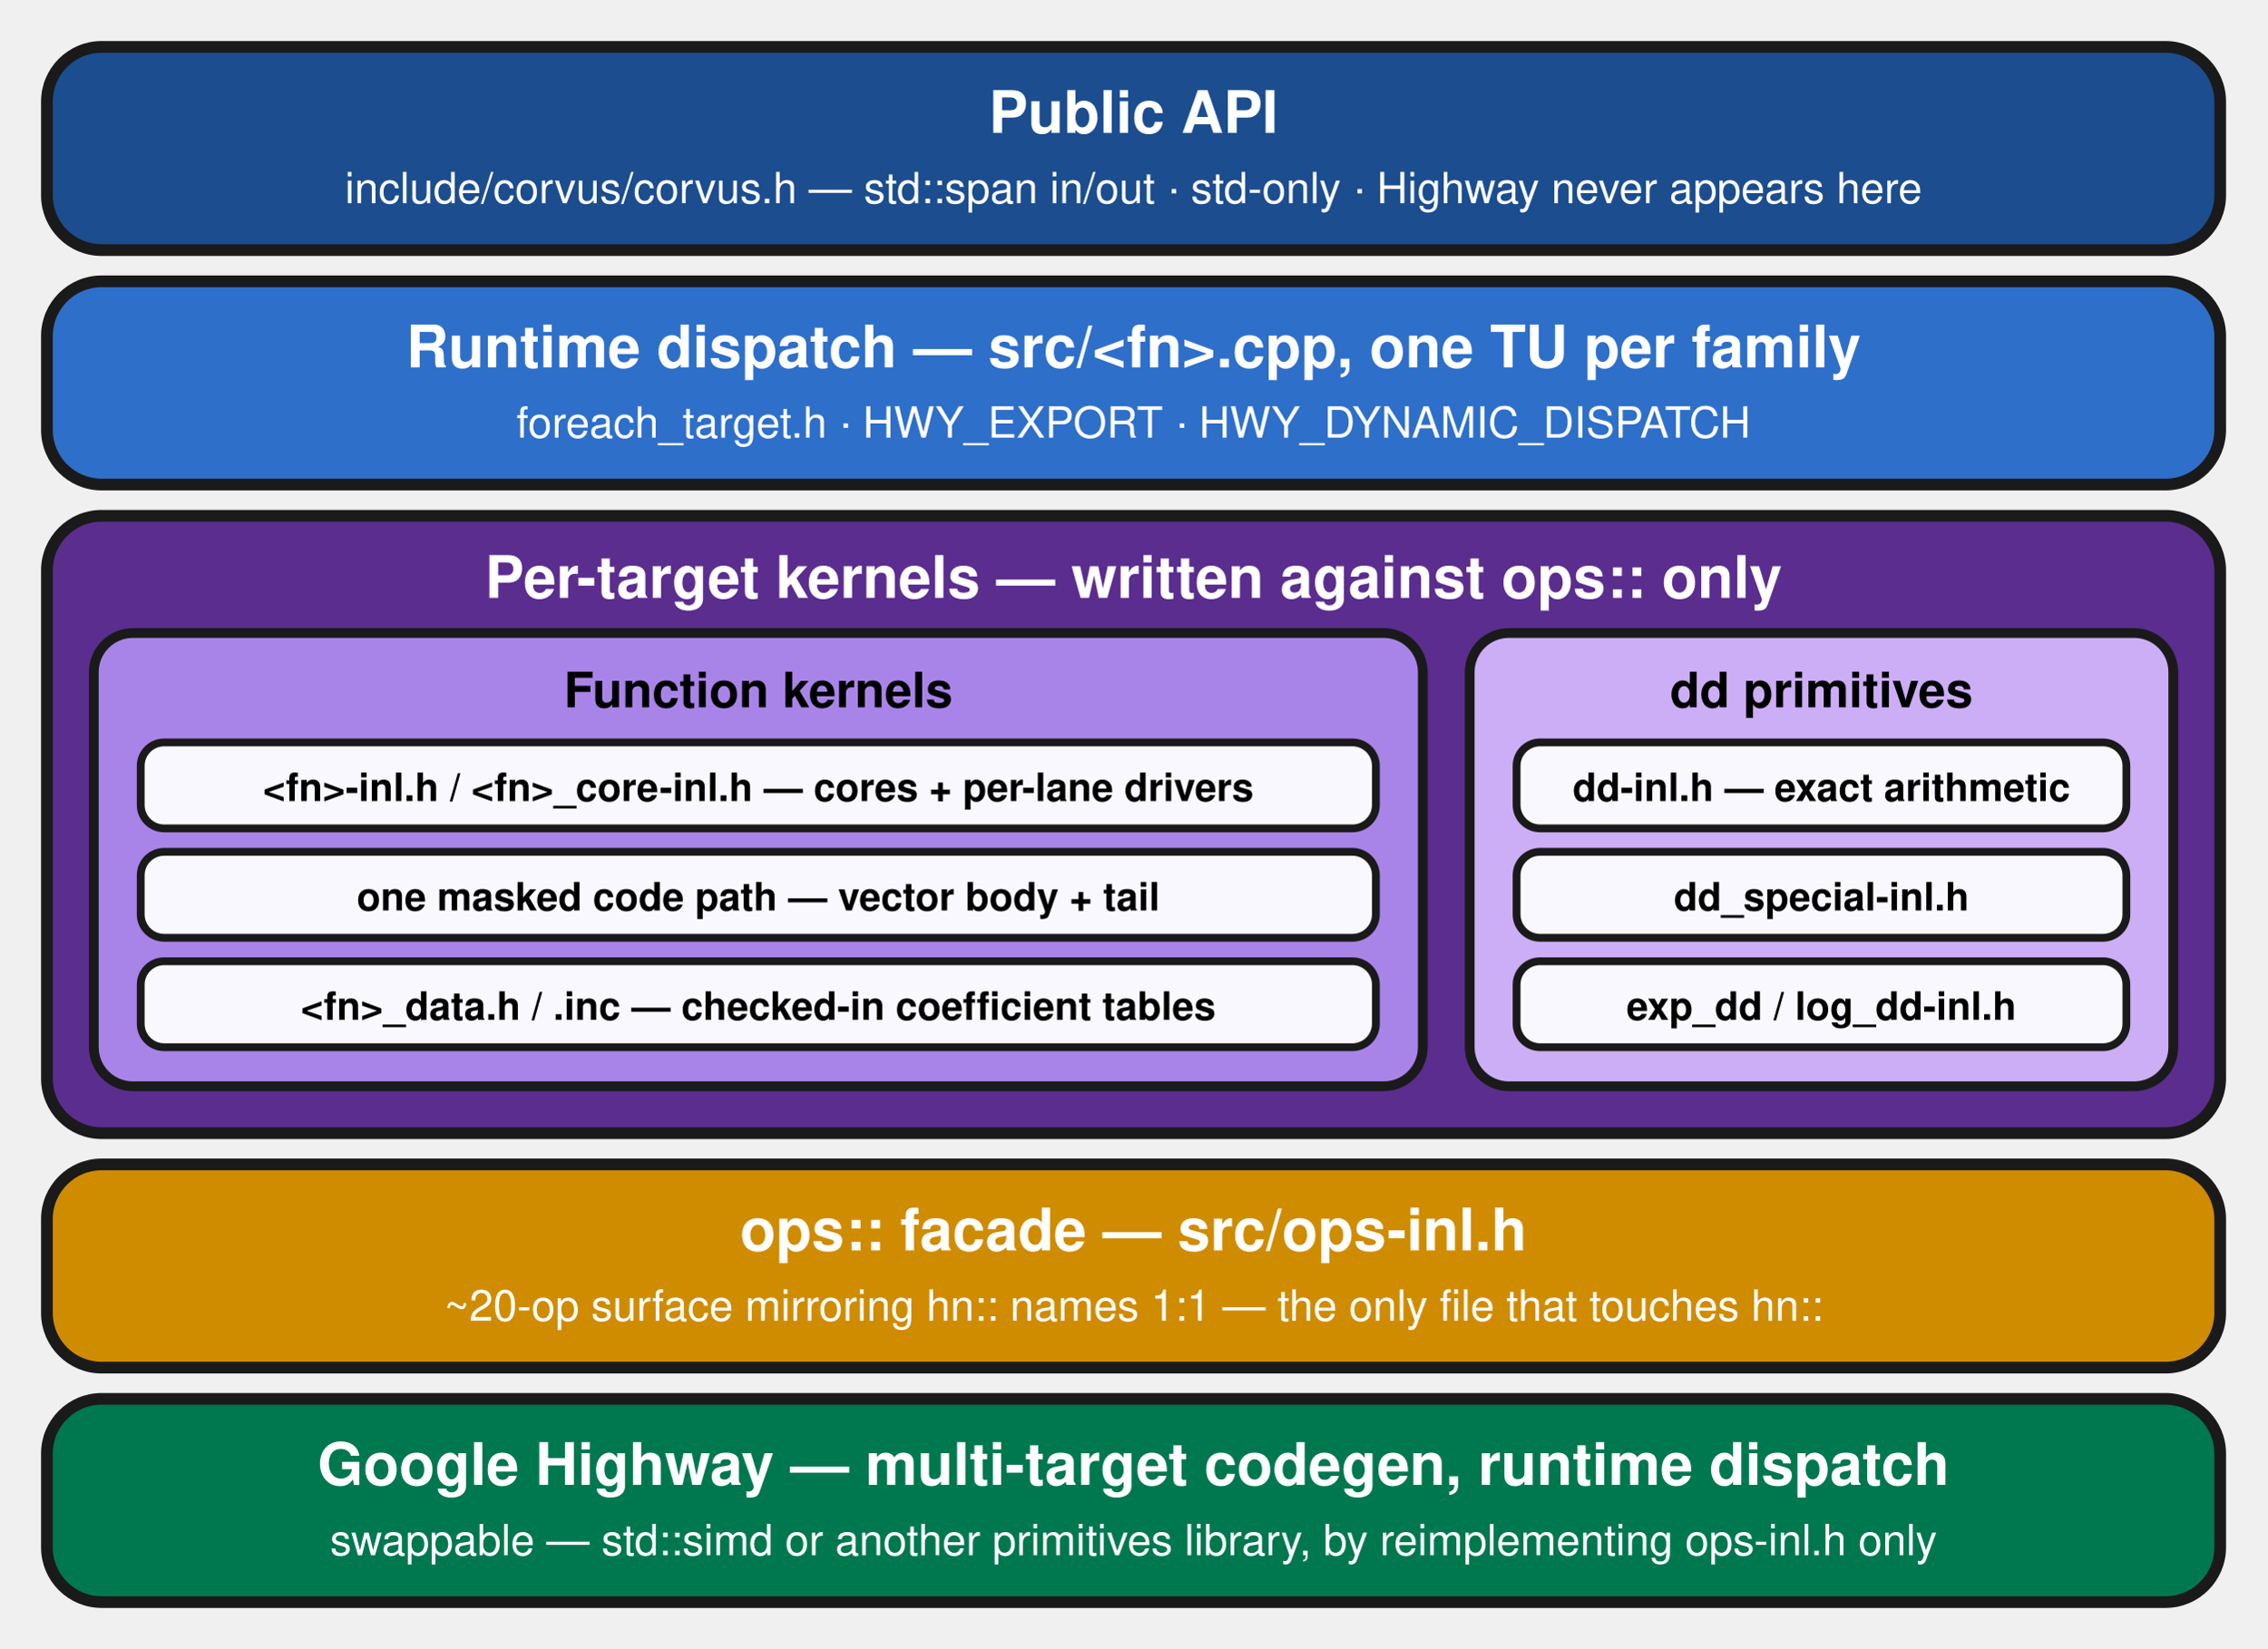
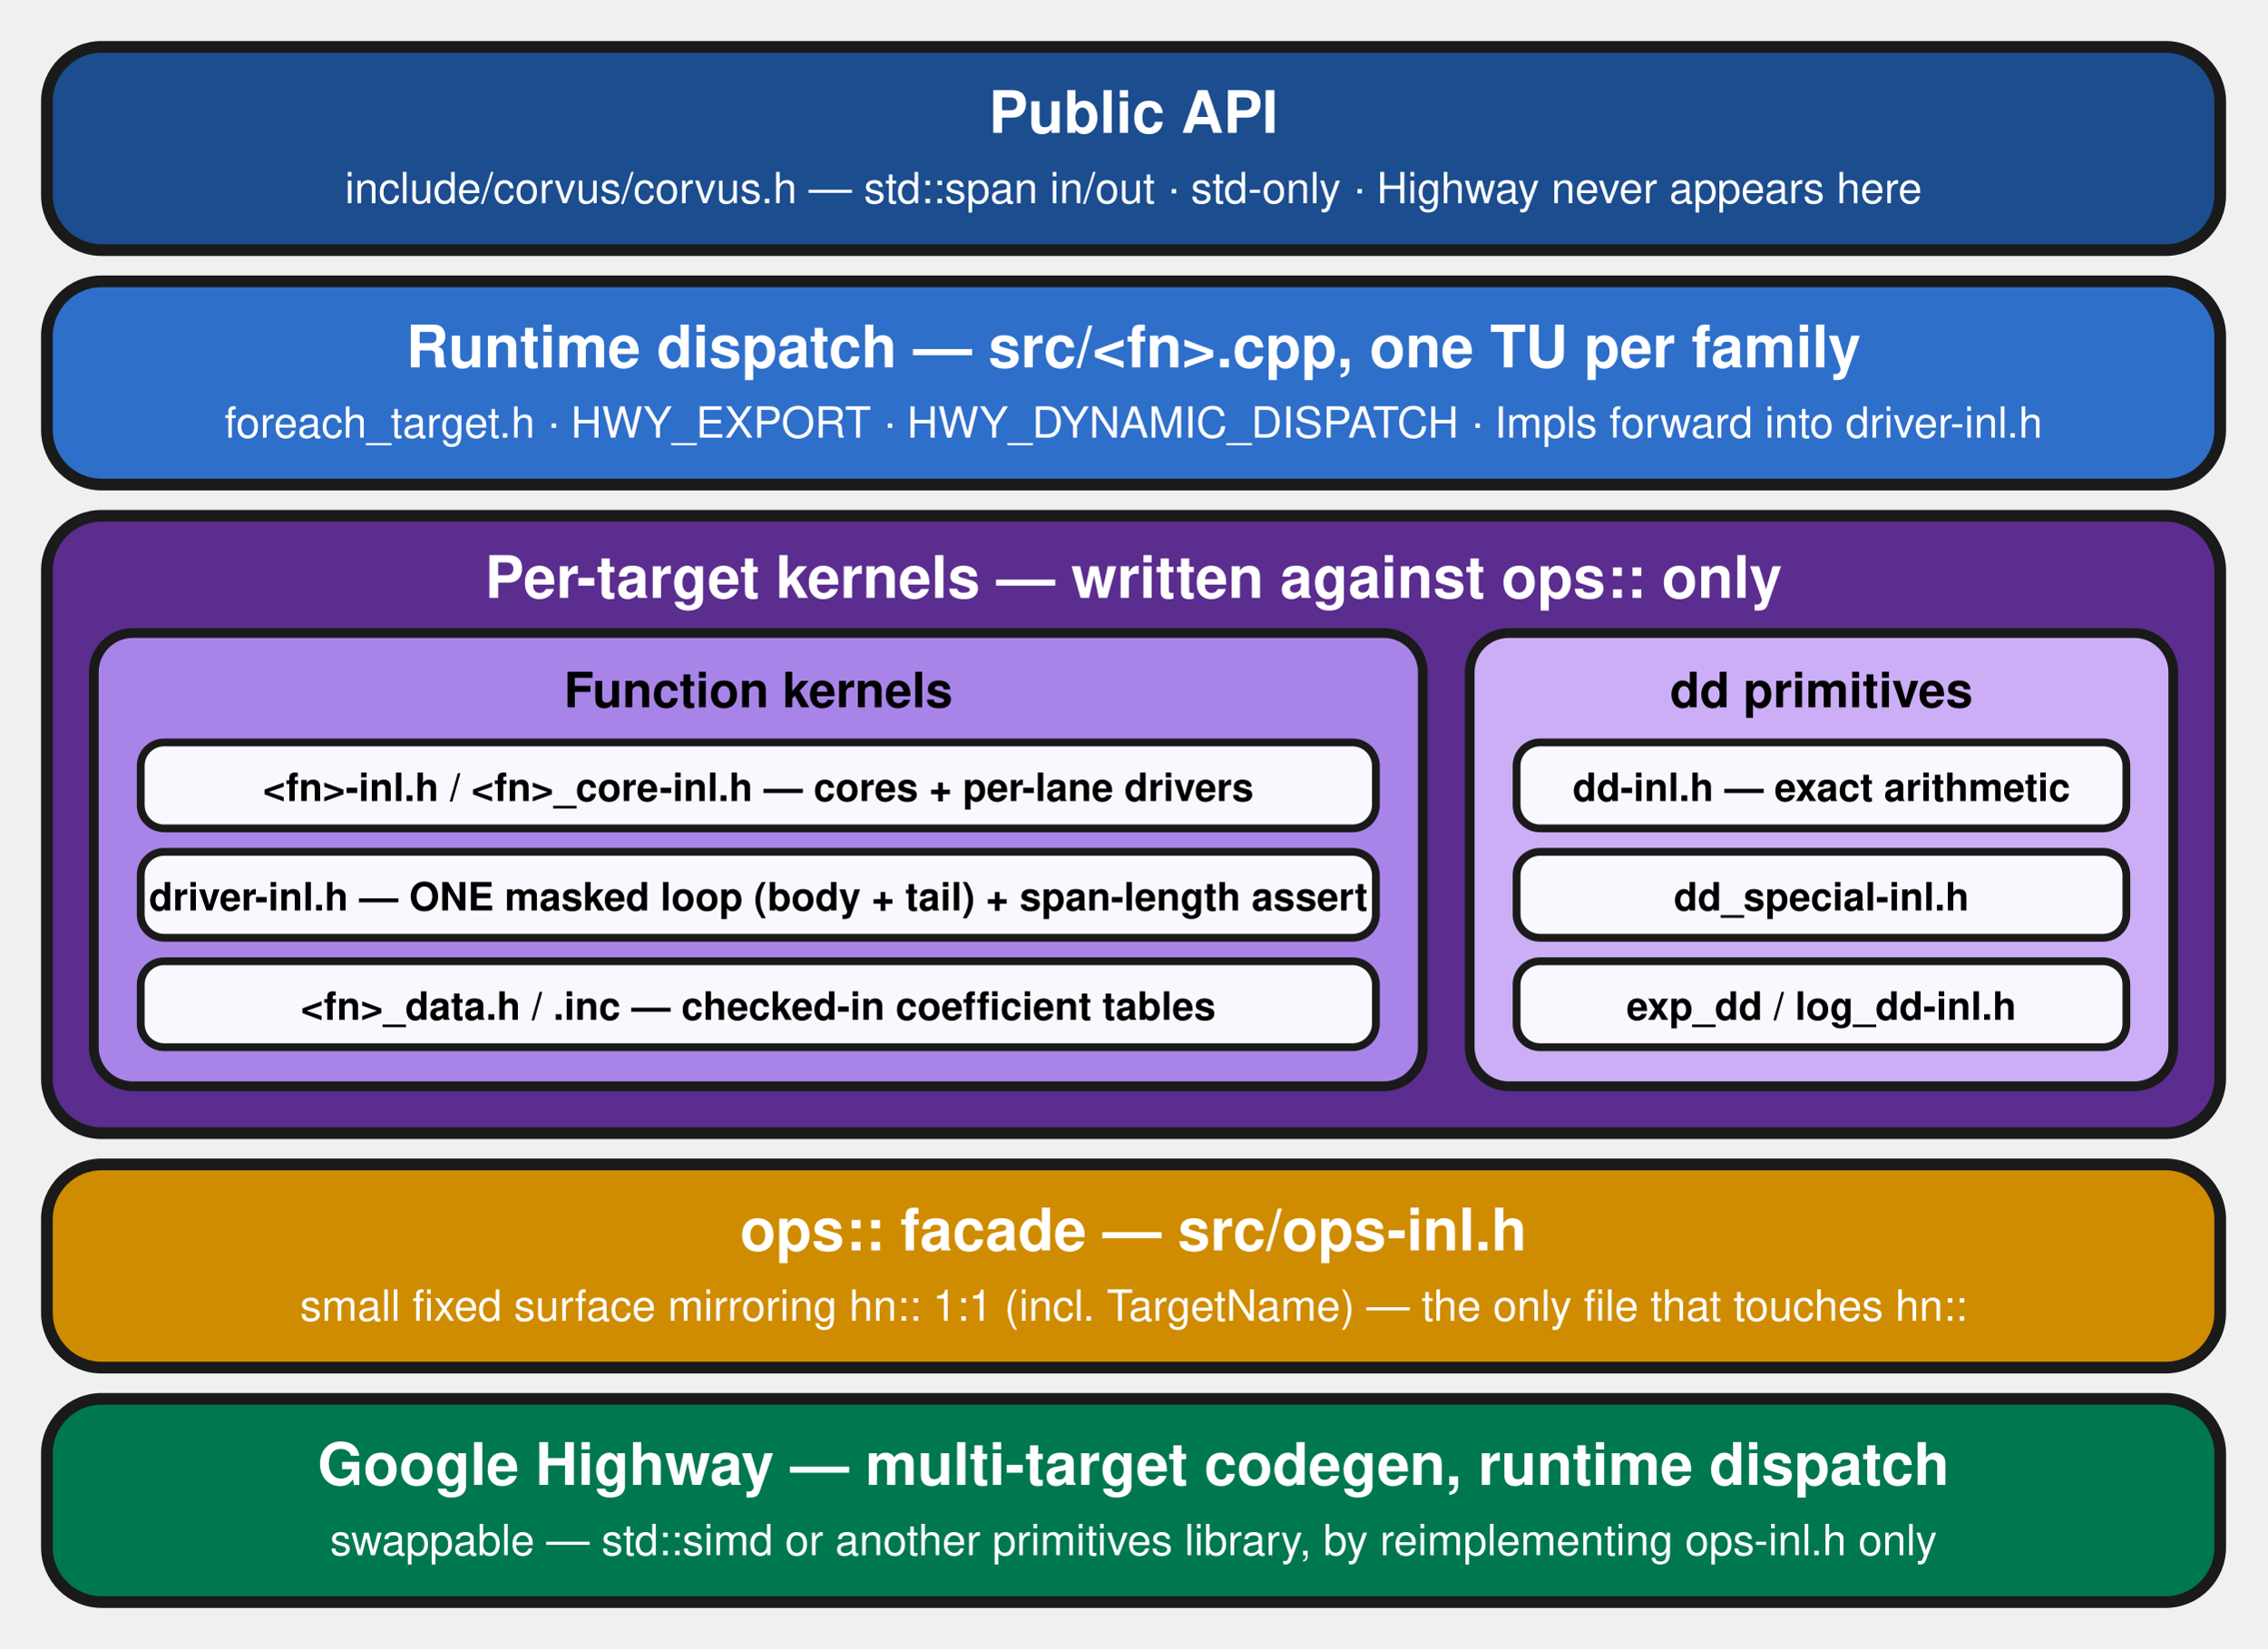
<svg xmlns="http://www.w3.org/2000/svg" width="580" height="422" viewBox="0 0 580 422">
  <g font-family="Helvetica, Arial, sans-serif" text-anchor="middle">
    <rect x="12" y="12" width="556" height="52" rx="14" fill="#1b4d8f" stroke="#1a1a1a" stroke-width="3" />
    <text x="290" y="34" font-size="15" font-weight="bold" fill="#ffffff">Public API</text>
    <text x="290" y="52" font-size="11" fill="#ffffff">include/corvus/corvus.h — std::span in/out · std-only · Highway never appears here</text>
    <rect x="12" y="72" width="556" height="52" rx="14" fill="#2e6fca" stroke="#1a1a1a" stroke-width="3" />
    <text x="290" y="94" font-size="15" font-weight="bold" fill="#ffffff">Runtime dispatch — src/&lt;fn&gt;.cpp, one TU per family</text>
-     <text x="290" y="112" font-size="11" fill="#ffffff">foreach_target.h · HWY_EXPORT · HWY_DYNAMIC_DISPATCH</text>
+     <text x="290" y="112" font-size="11" fill="#ffffff">foreach_target.h · HWY_EXPORT · HWY_DYNAMIC_DISPATCH · Impls forward into driver-inl.h</text>
    <rect x="12" y="132" width="556" height="158" rx="14" fill="#5b2d8f" stroke="#1a1a1a" stroke-width="3" />
    <text x="290" y="153" font-size="15" font-weight="bold" fill="#ffffff">Per-target kernels — written against ops:: only</text>
    <rect x="24" y="162" width="340" height="116" rx="10" fill="#a884e8" stroke="#1a1a1a" stroke-width="2.5" />
    <text x="194" y="181" font-size="12.5" font-weight="bold" fill="#000000">Function kernels</text>
    <rect x="36" y="190" width="316" height="22" rx="6" fill="#f9f8ff" stroke="#1a1a1a" stroke-width="2" />
    <text x="194" y="205" font-size="10" font-weight="bold" fill="#000000">&lt;fn&gt;-inl.h / &lt;fn&gt;_core-inl.h — cores + per-lane drivers</text>
    <rect x="36" y="218" width="316" height="22" rx="6" fill="#f9f8ff" stroke="#1a1a1a" stroke-width="2" />
-     <text x="194" y="233" font-size="10" font-weight="bold" fill="#000000">one masked code path — vector body + tail</text>
+     <text x="194" y="233" font-size="10" font-weight="bold" fill="#000000">driver-inl.h — ONE masked loop (body + tail) + span-length assert</text>
    <rect x="36" y="246" width="316" height="22" rx="6" fill="#f9f8ff" stroke="#1a1a1a" stroke-width="2" />
    <text x="194" y="261" font-size="10" font-weight="bold" fill="#000000">&lt;fn&gt;_data.h / .inc — checked-in coefficient tables</text>
    <rect x="376" y="162" width="180" height="116" rx="10" fill="#cbaef5" stroke="#1a1a1a" stroke-width="2.5" />
    <text x="466" y="181" font-size="12.5" font-weight="bold" fill="#000000">dd primitives</text>
    <rect x="388" y="190" width="156" height="22" rx="6" fill="#f9f8ff" stroke="#1a1a1a" stroke-width="2" />
    <text x="466" y="205" font-size="10" font-weight="bold" fill="#000000">dd-inl.h — exact arithmetic</text>
    <rect x="388" y="218" width="156" height="22" rx="6" fill="#f9f8ff" stroke="#1a1a1a" stroke-width="2" />
    <text x="466" y="233" font-size="10" font-weight="bold" fill="#000000">dd_special-inl.h</text>
    <rect x="388" y="246" width="156" height="22" rx="6" fill="#f9f8ff" stroke="#1a1a1a" stroke-width="2" />
    <text x="466" y="261" font-size="10" font-weight="bold" fill="#000000">exp_dd / log_dd-inl.h</text>
    <rect x="12" y="298" width="556" height="52" rx="14" fill="#d08c00" stroke="#1a1a1a" stroke-width="3" />
    <text x="290" y="320" font-size="15" font-weight="bold" fill="#ffffff">ops:: facade — src/ops-inl.h</text>
-     <text x="290" y="338" font-size="11" fill="#ffffff">~20-op surface mirroring hn:: names 1:1 — the only file that touches hn::</text>
+     <text x="290" y="338" font-size="11" fill="#ffffff">small fixed surface mirroring hn:: 1:1 (incl. TargetName) — the only file that touches hn::</text>
    <rect x="12" y="358" width="556" height="52" rx="14" fill="#00784f" stroke="#1a1a1a" stroke-width="3" />
    <text x="290" y="380" font-size="15" font-weight="bold" fill="#ffffff">Google Highway — multi-target codegen, runtime dispatch</text>
    <text x="290" y="398" font-size="11" fill="#ffffff">swappable — std::simd or another primitives library, by reimplementing ops-inl.h only</text>
  </g>
</svg>
